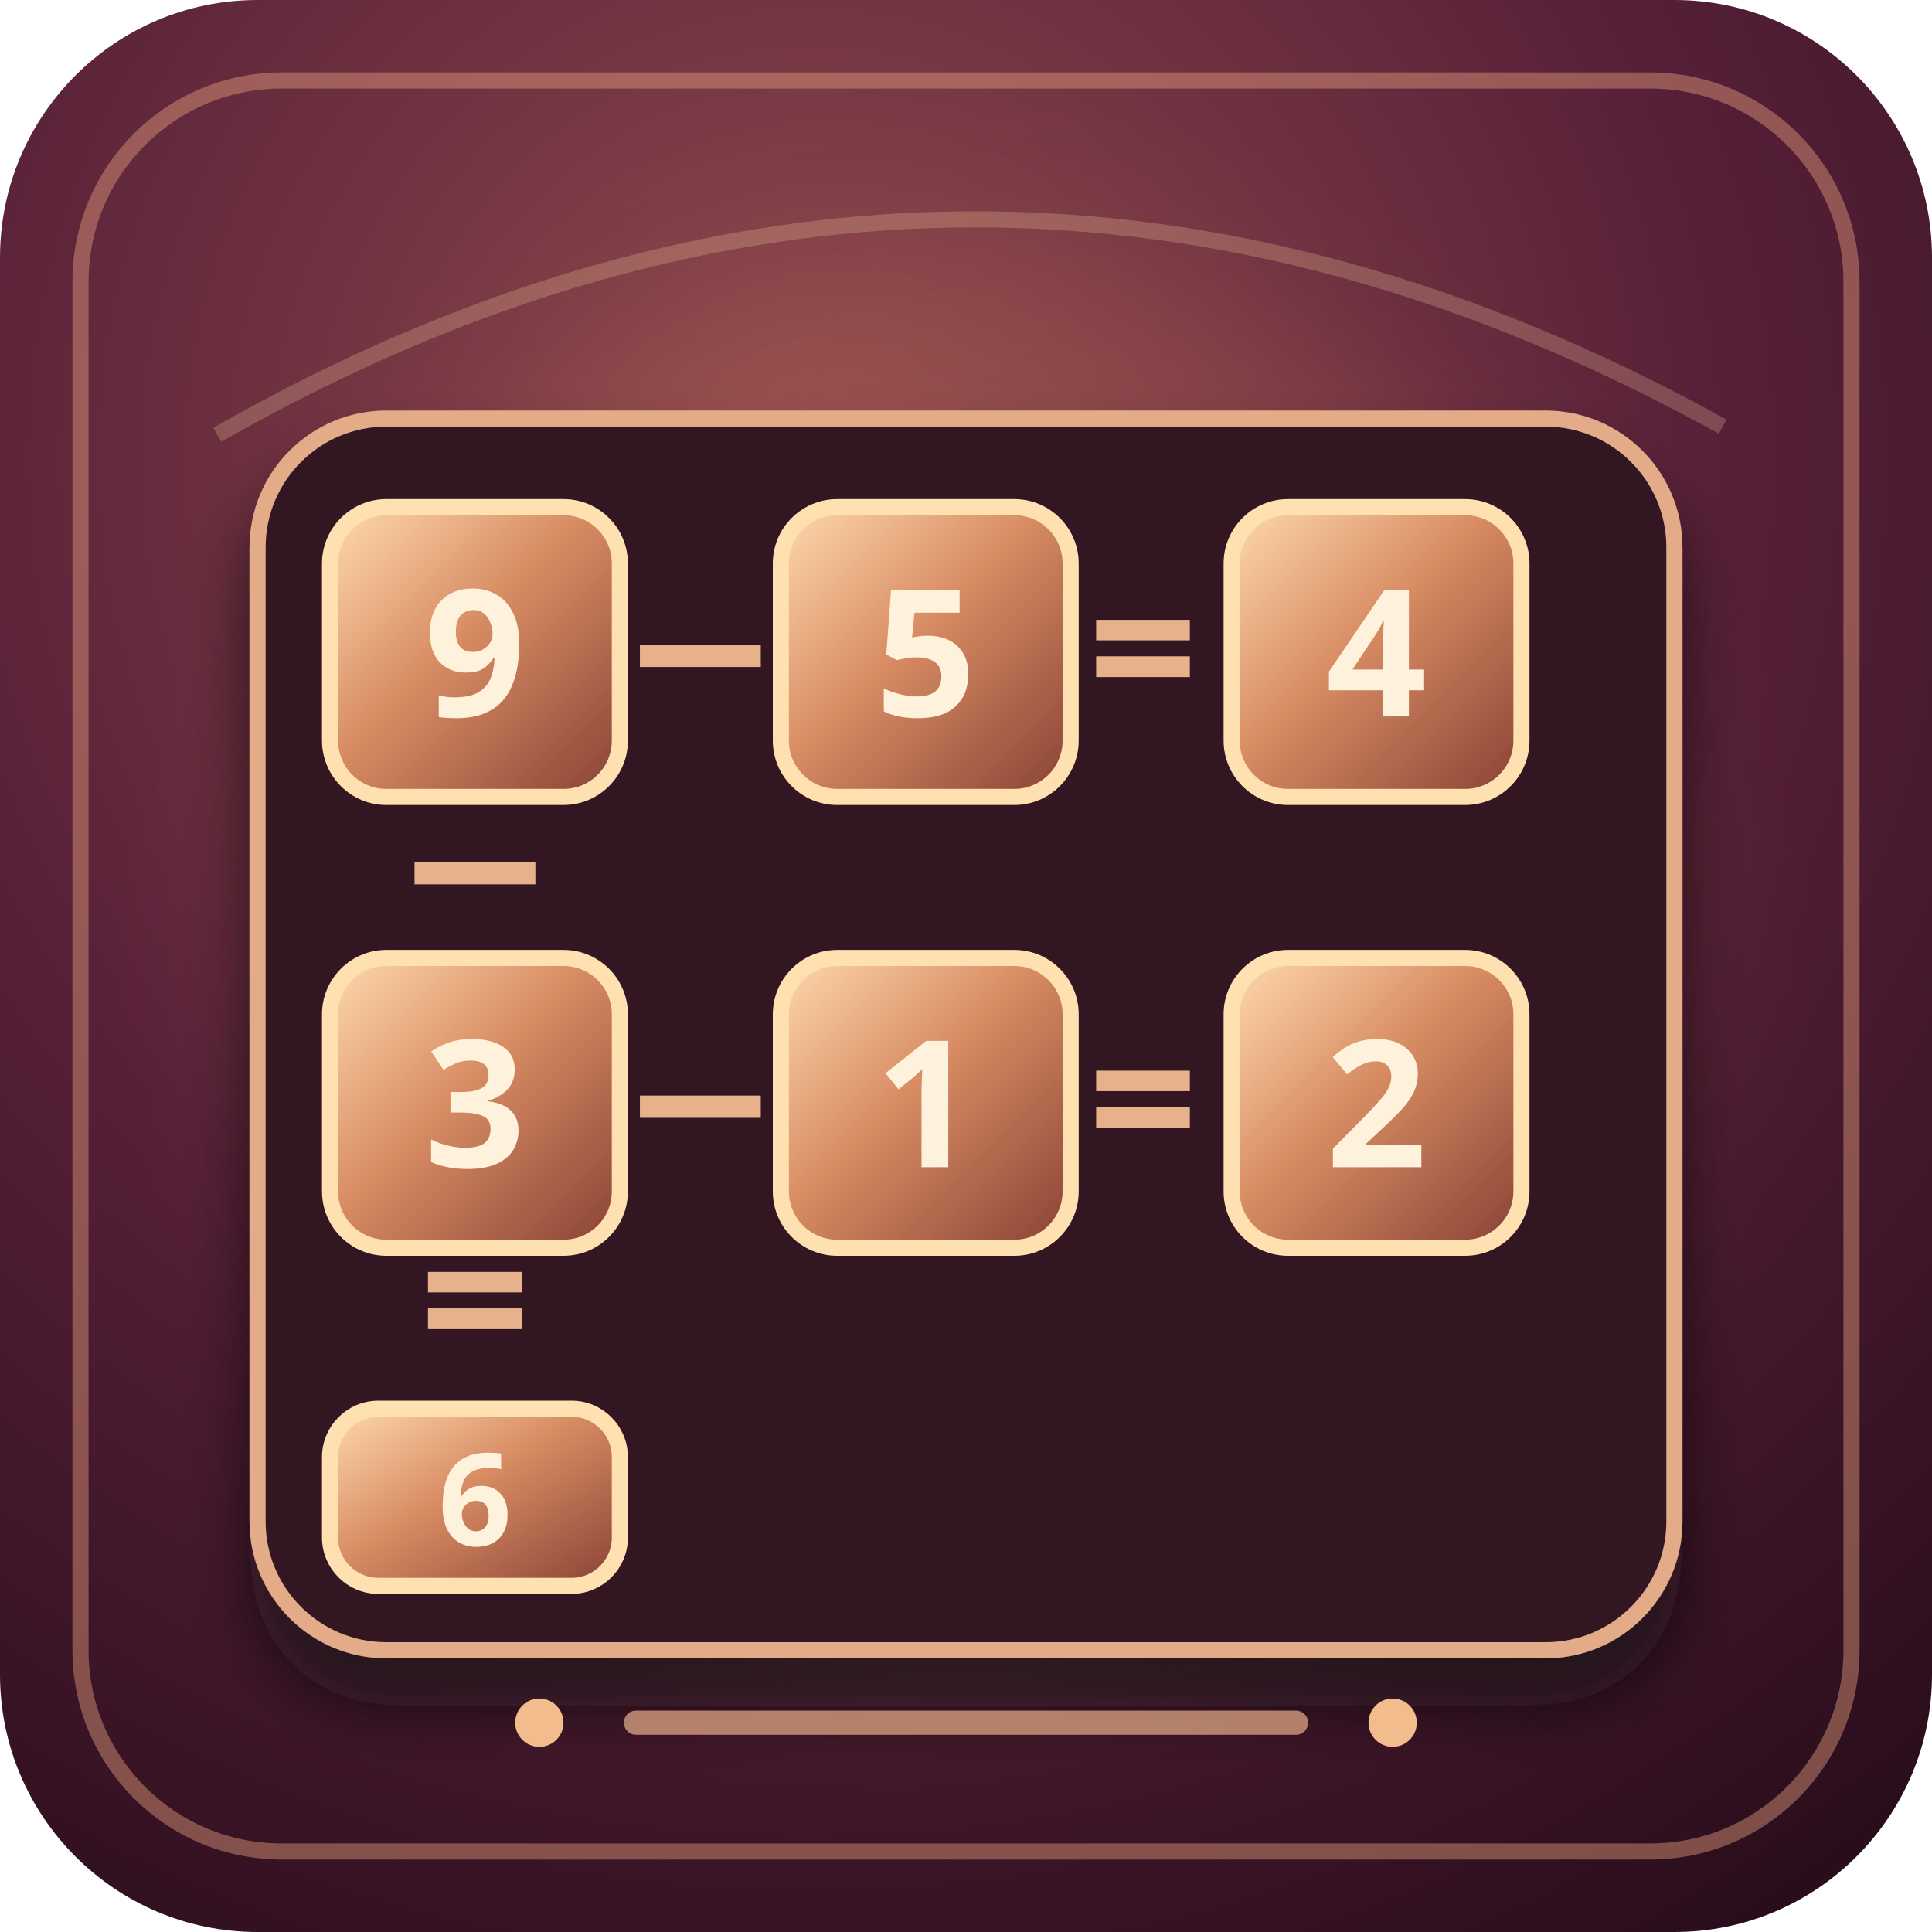
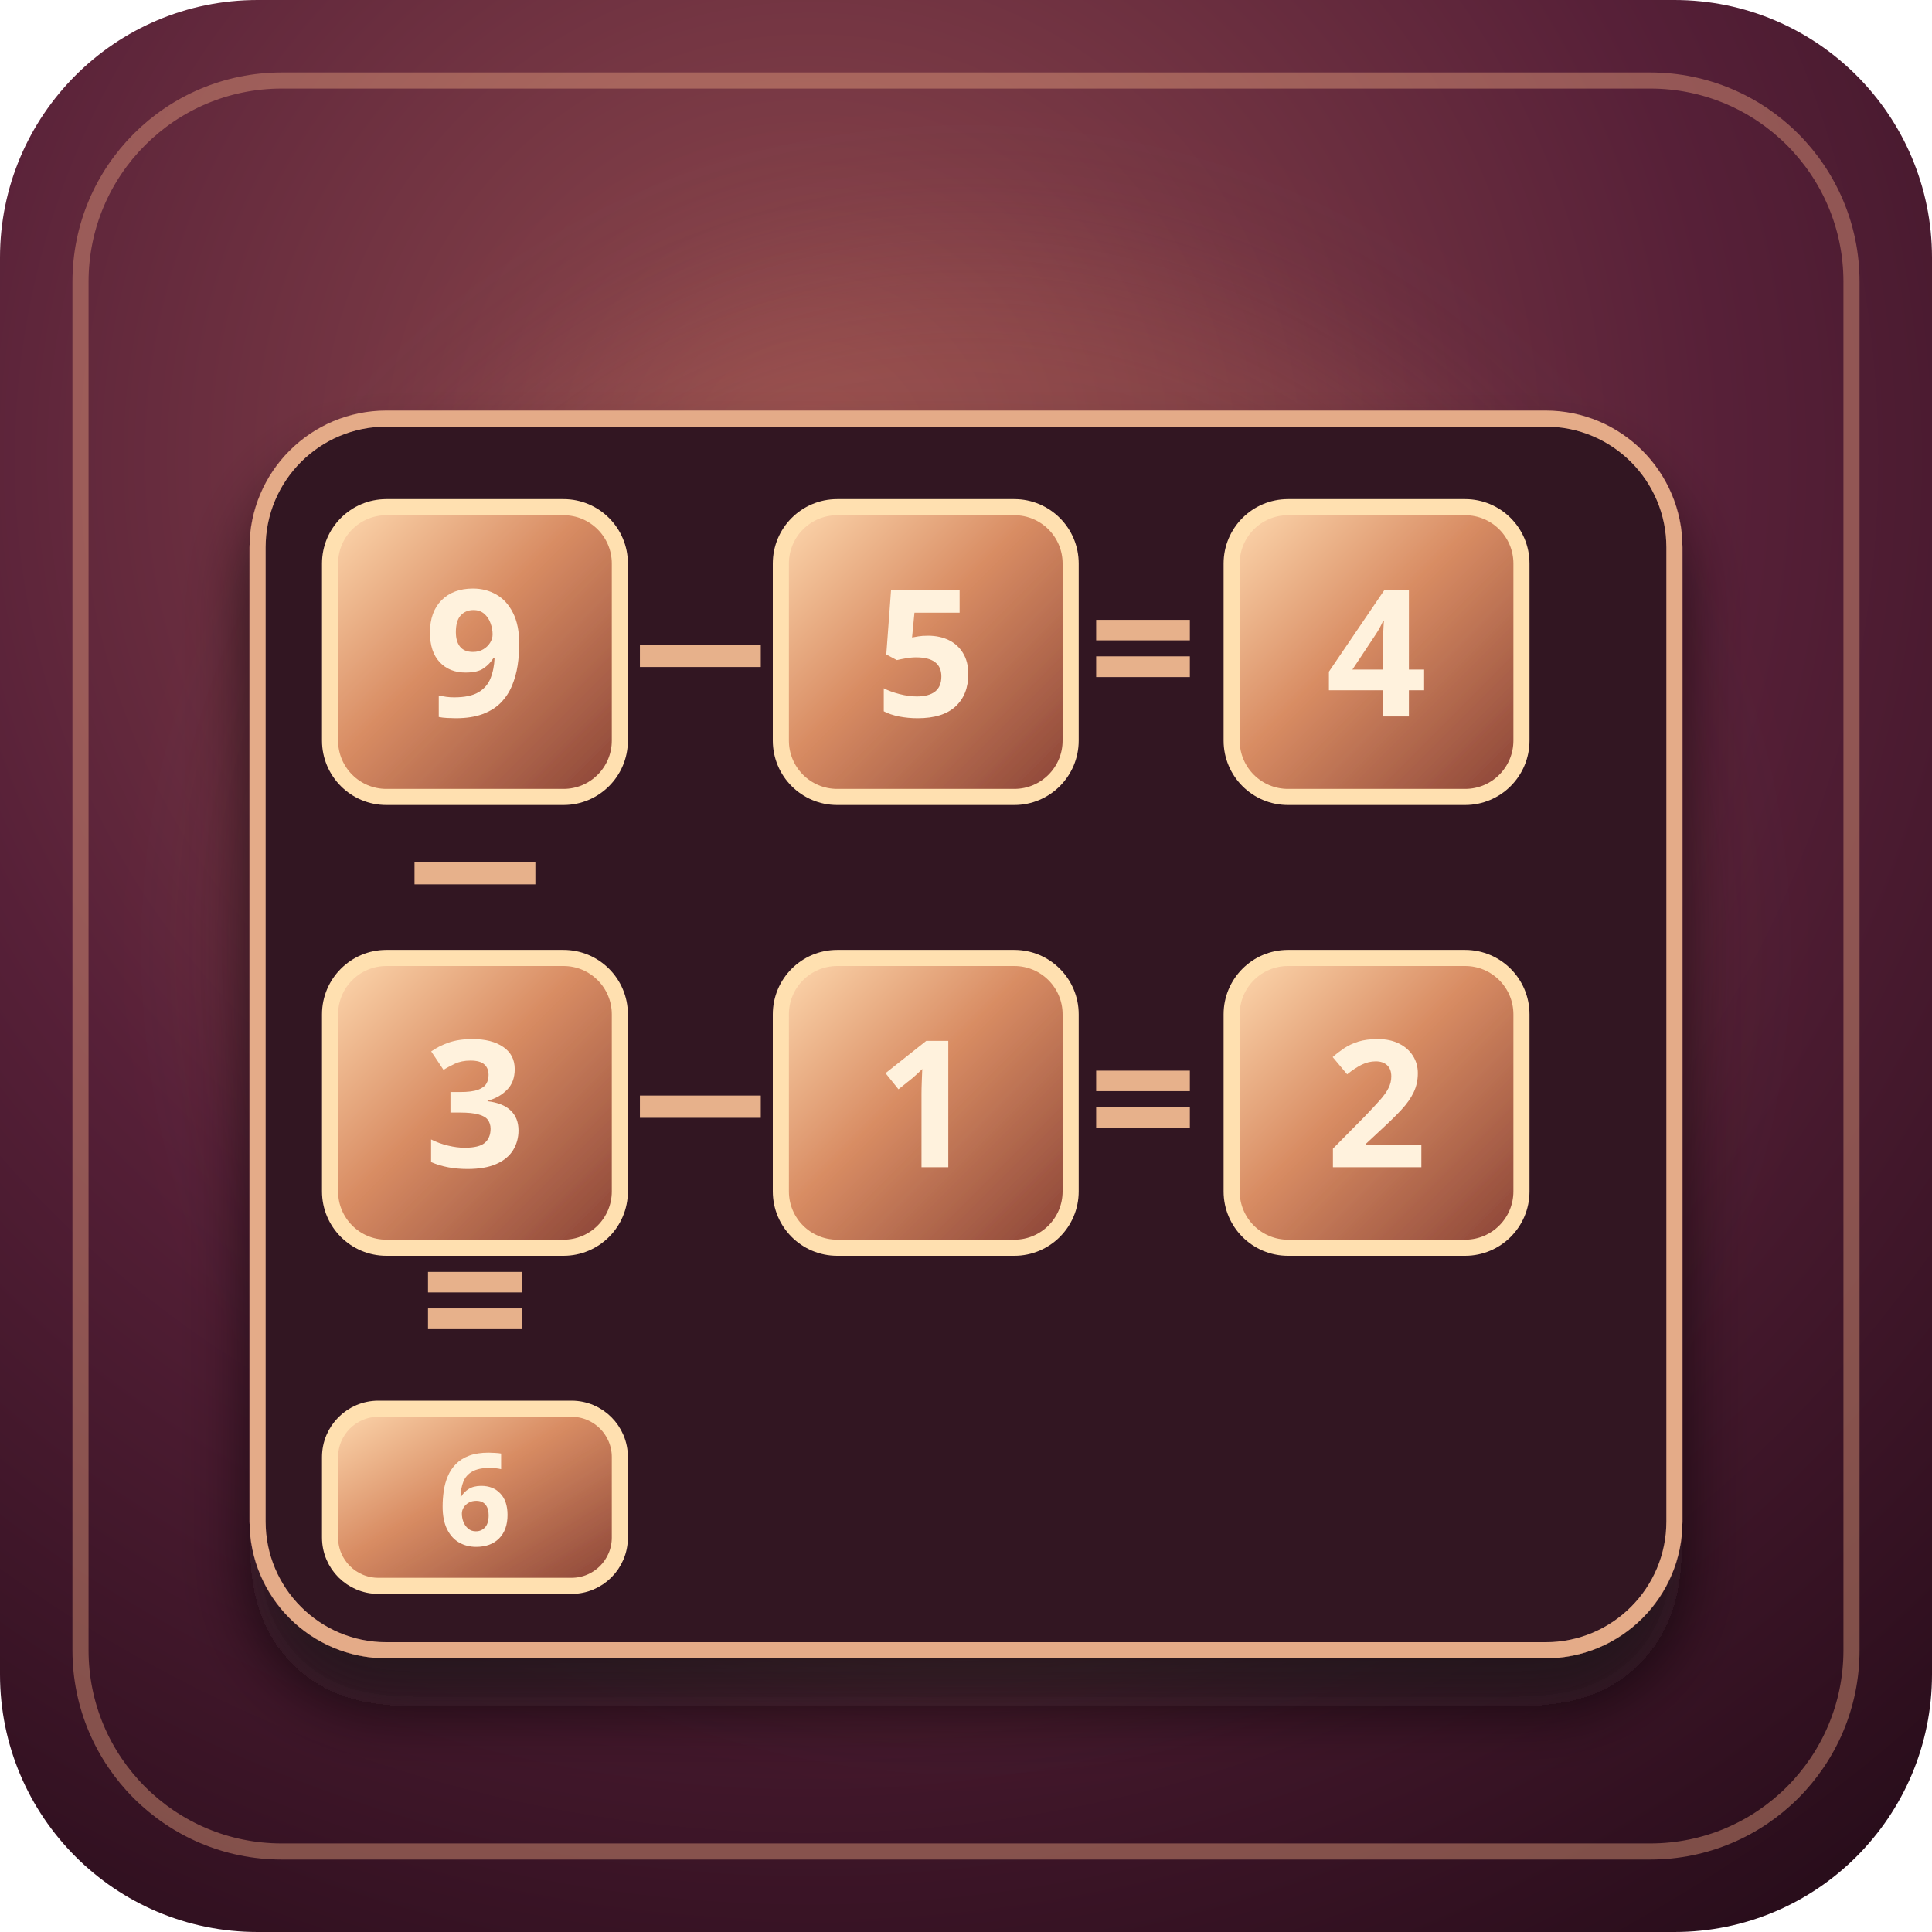
<svg xmlns="http://www.w3.org/2000/svg" viewBox="0 0 240 240" role="img" aria-label="Crossnumber">
  <defs>
    <radialGradient id="bg" cx=".42" cy=".24" r=".94">
      <stop stop-color="#904a4d" />
      <stop offset=".5" stop-color="#572038" />
      <stop offset="1" stop-color="#240b18" />
    </radialGradient>
    <linearGradient id="copper" x1="0" y1="0" x2="1" y2="1">
      <stop stop-color="#ffdab0" />
      <stop offset=".45" stop-color="#d88c63" />
      <stop offset="1" stop-color="#884135" />
    </linearGradient>
    <linearGradient id="panel" x1="0" y1="0" x2="1" y2="1">
      <stop stop-color="#863a4d" />
      <stop offset="1" stop-color="#431b33" />
    </linearGradient>
    <linearGradient id="light" x1="0" y1="0" x2="1" y2="1">
      <stop stop-color="#ffeac5" />
      <stop offset="1" stop-color="#a96854" />
    </linearGradient>
    <filter id="glow" x="-60%" y="-60%" width="220%" height="220%">
      <feGaussianBlur stdDeviation="9" />
    </filter>
    <filter id="shadow" x="-30%" y="-30%" width="160%" height="170%">
      <feDropShadow dx="0" dy="6" stdDeviation="4" flood-color="#190813" flood-opacity=".65" />
    </filter>
  </defs>
  <rect width="240" height="240" rx="32" fill="url(#bg)" />
  <circle cx="120" cy="118" r="86" fill="#cb7658" opacity=".19" filter="url(#glow)" />
  <rect x="10" y="10" width="220" height="220" rx="25" fill="none" stroke="#e59f7d" stroke-opacity=".44" stroke-width="2" />
-   <path d="M27 54Q120 1 214 53" fill="none" stroke="#ffd5a6" stroke-opacity=".24" stroke-width="2" />
  <g filter="url(#shadow)">
    <g transform="translate(22 28)">
      <rect x="10" y="24" width="176" height="153" rx="16" fill="#301623" stroke="#e4ab88" stroke-width="2" />
      <g fill="url(#copper)" stroke="#ffe0b0" stroke-width="2">
        <rect x="19" y="35" width="36" height="36" rx="7" />
        <rect x="75" y="35" width="36" height="36" rx="7" />
        <rect x="131" y="35" width="36" height="36" rx="7" />
        <rect x="19" y="91" width="36" height="36" rx="7" />
        <rect x="19" y="147" width="36" height="22" rx="6" />
        <rect x="75" y="91" width="36" height="36" rx="7" />
        <rect x="131" y="91" width="36" height="36" rx="7" />
      </g>
      <g font-family="system-ui,sans-serif" font-weight="900" text-anchor="middle" font-size="22" fill="#fff2dd">
        <text x="37" y="61">9</text>
        <text x="93" y="61">5</text>
        <text x="149" y="61">4</text>
        <text x="37" y="117">3</text>
        <text x="93" y="117">1</text>
        <text x="149" y="117">2</text>
        <text x="37" y="164" font-size="16">6</text>
      </g>
      <g font-family="system-ui,sans-serif" font-size="24" font-weight="900" text-anchor="middle" fill="#e7b18b">
        <text x="65" y="61">−</text>
        <text x="120" y="61">=</text>
        <text x="37" y="88">−</text>
        <text x="37" y="142">=</text>
        <text x="65" y="117">−</text>
        <text x="120" y="117">=</text>
      </g>
    </g>
  </g>
-   <path d="M79 214H161" stroke="#e8b08a" stroke-opacity=".7" stroke-width="3" stroke-linecap="round" />
-   <circle cx="67" cy="214" r="3" fill="#f3bc8d" />
-   <circle cx="173" cy="214" r="3" fill="#f3bc8d" />
</svg>
